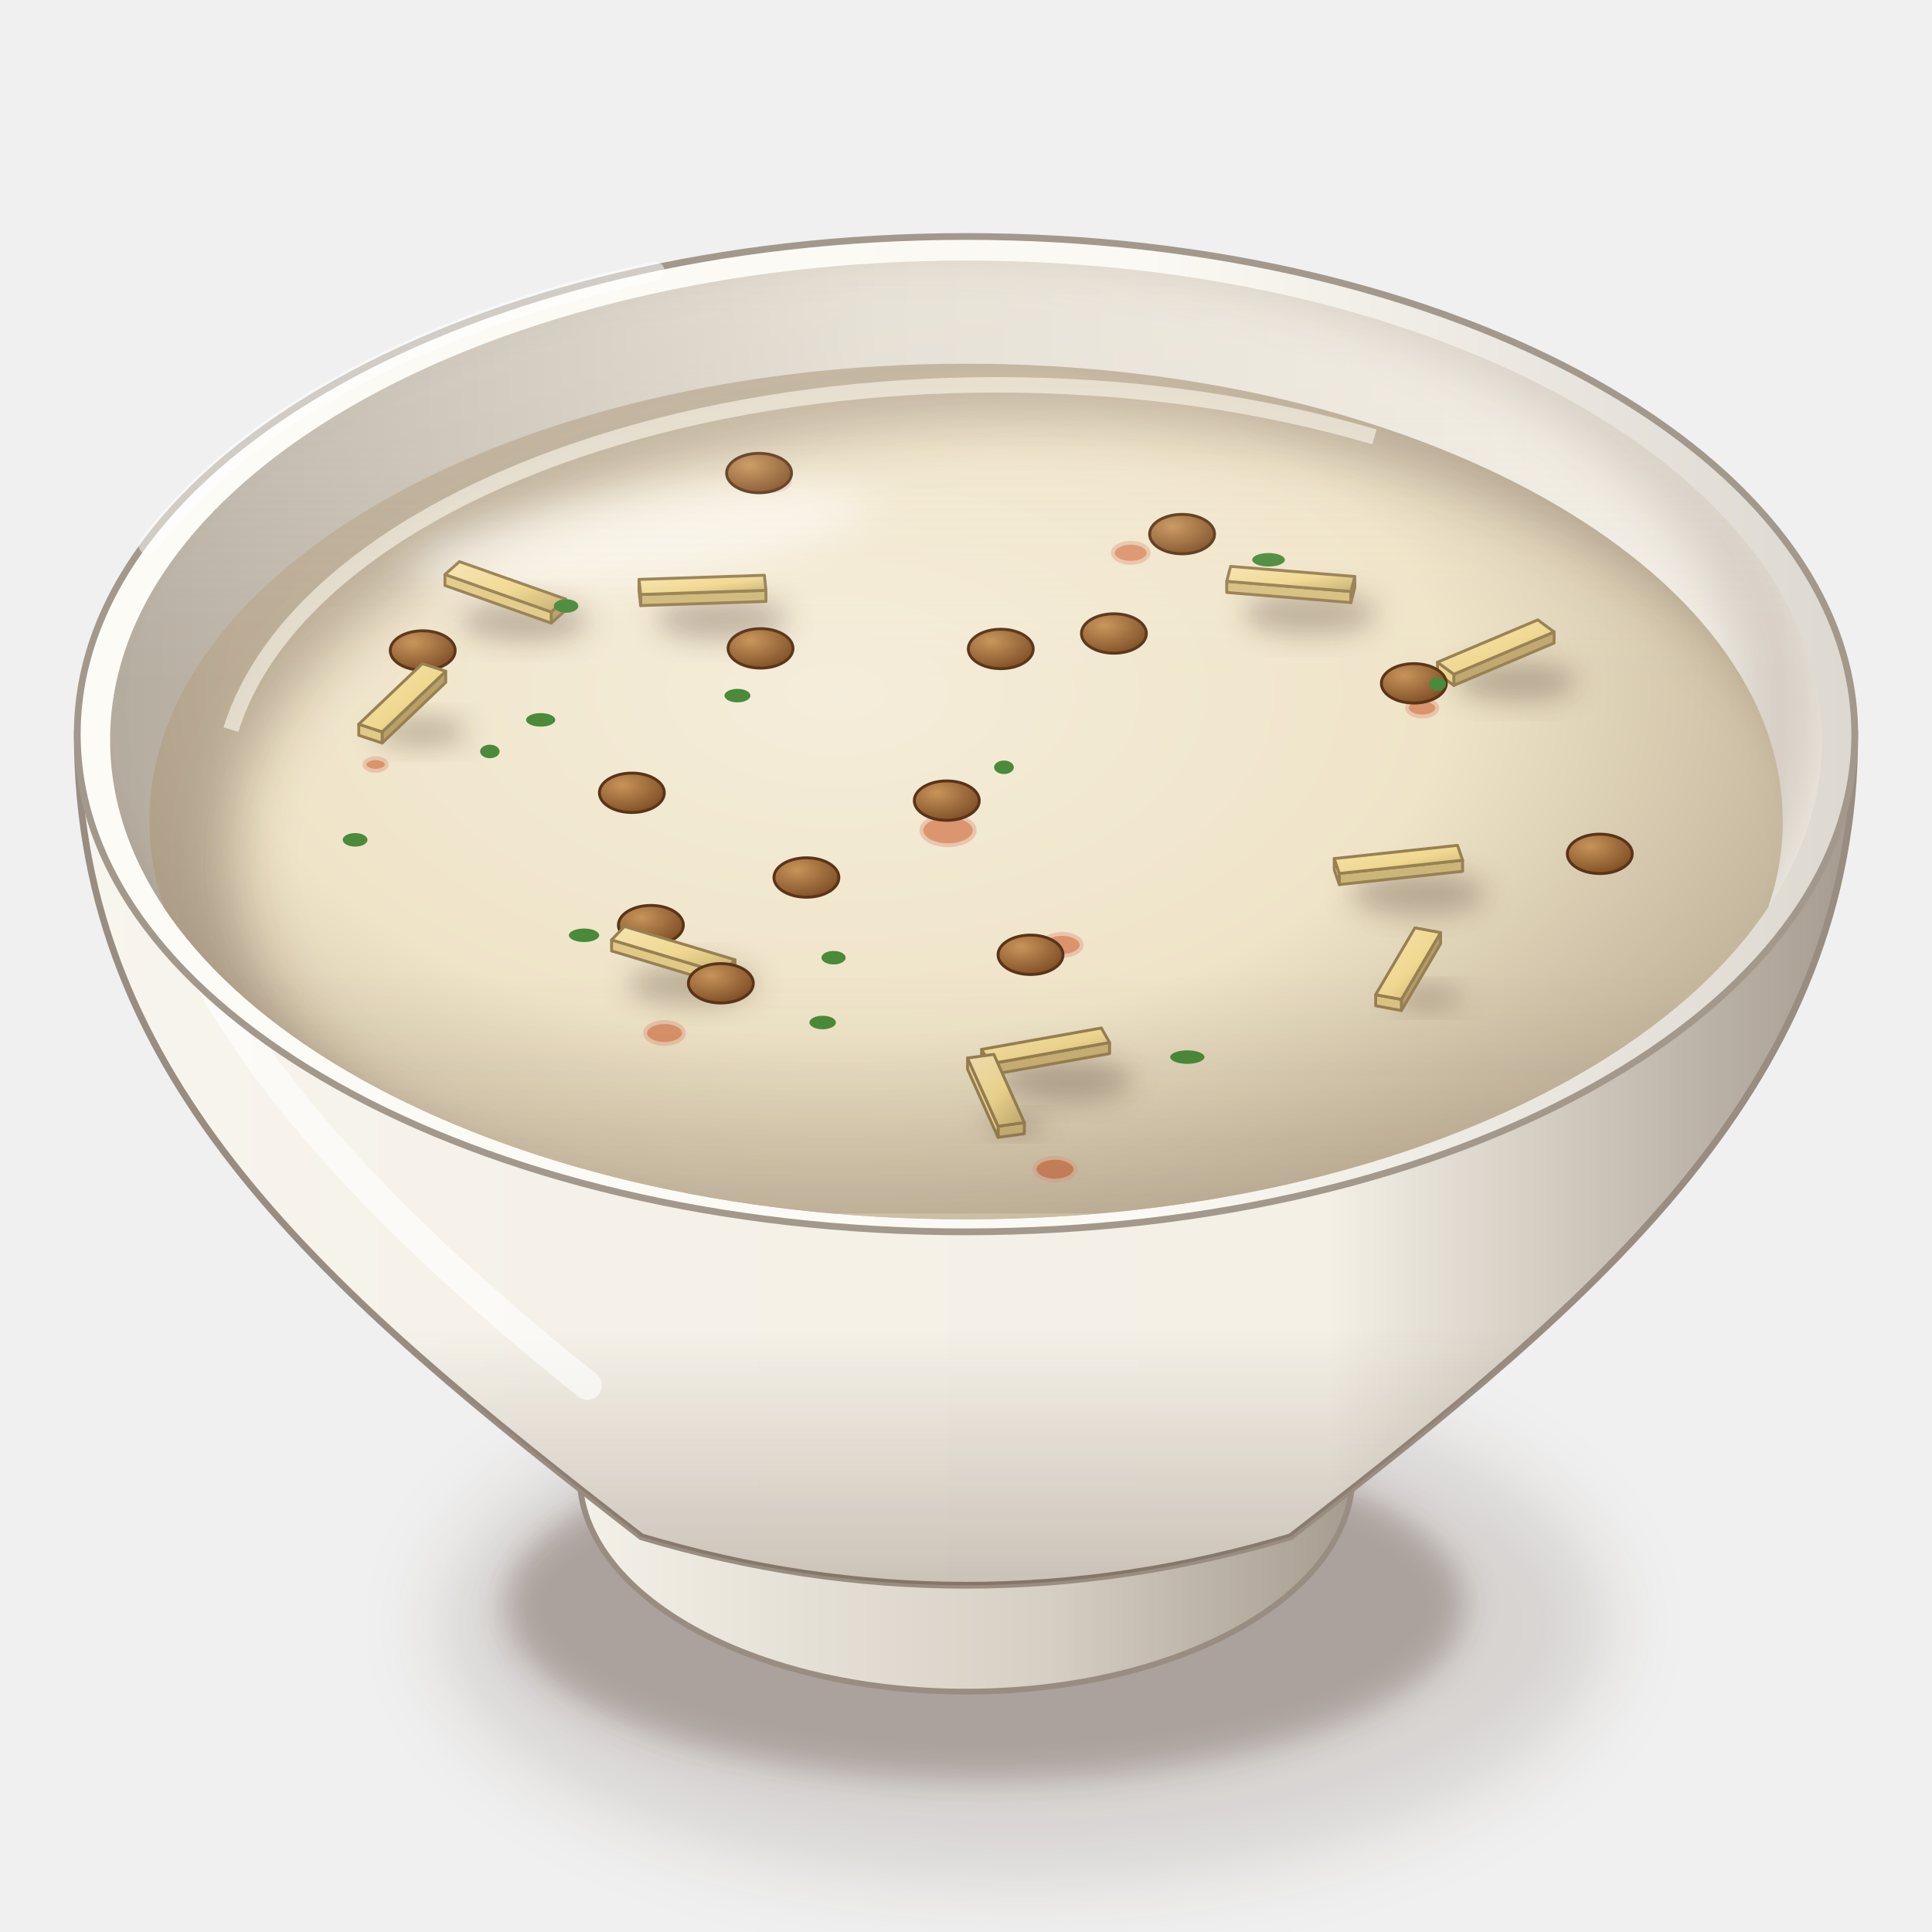
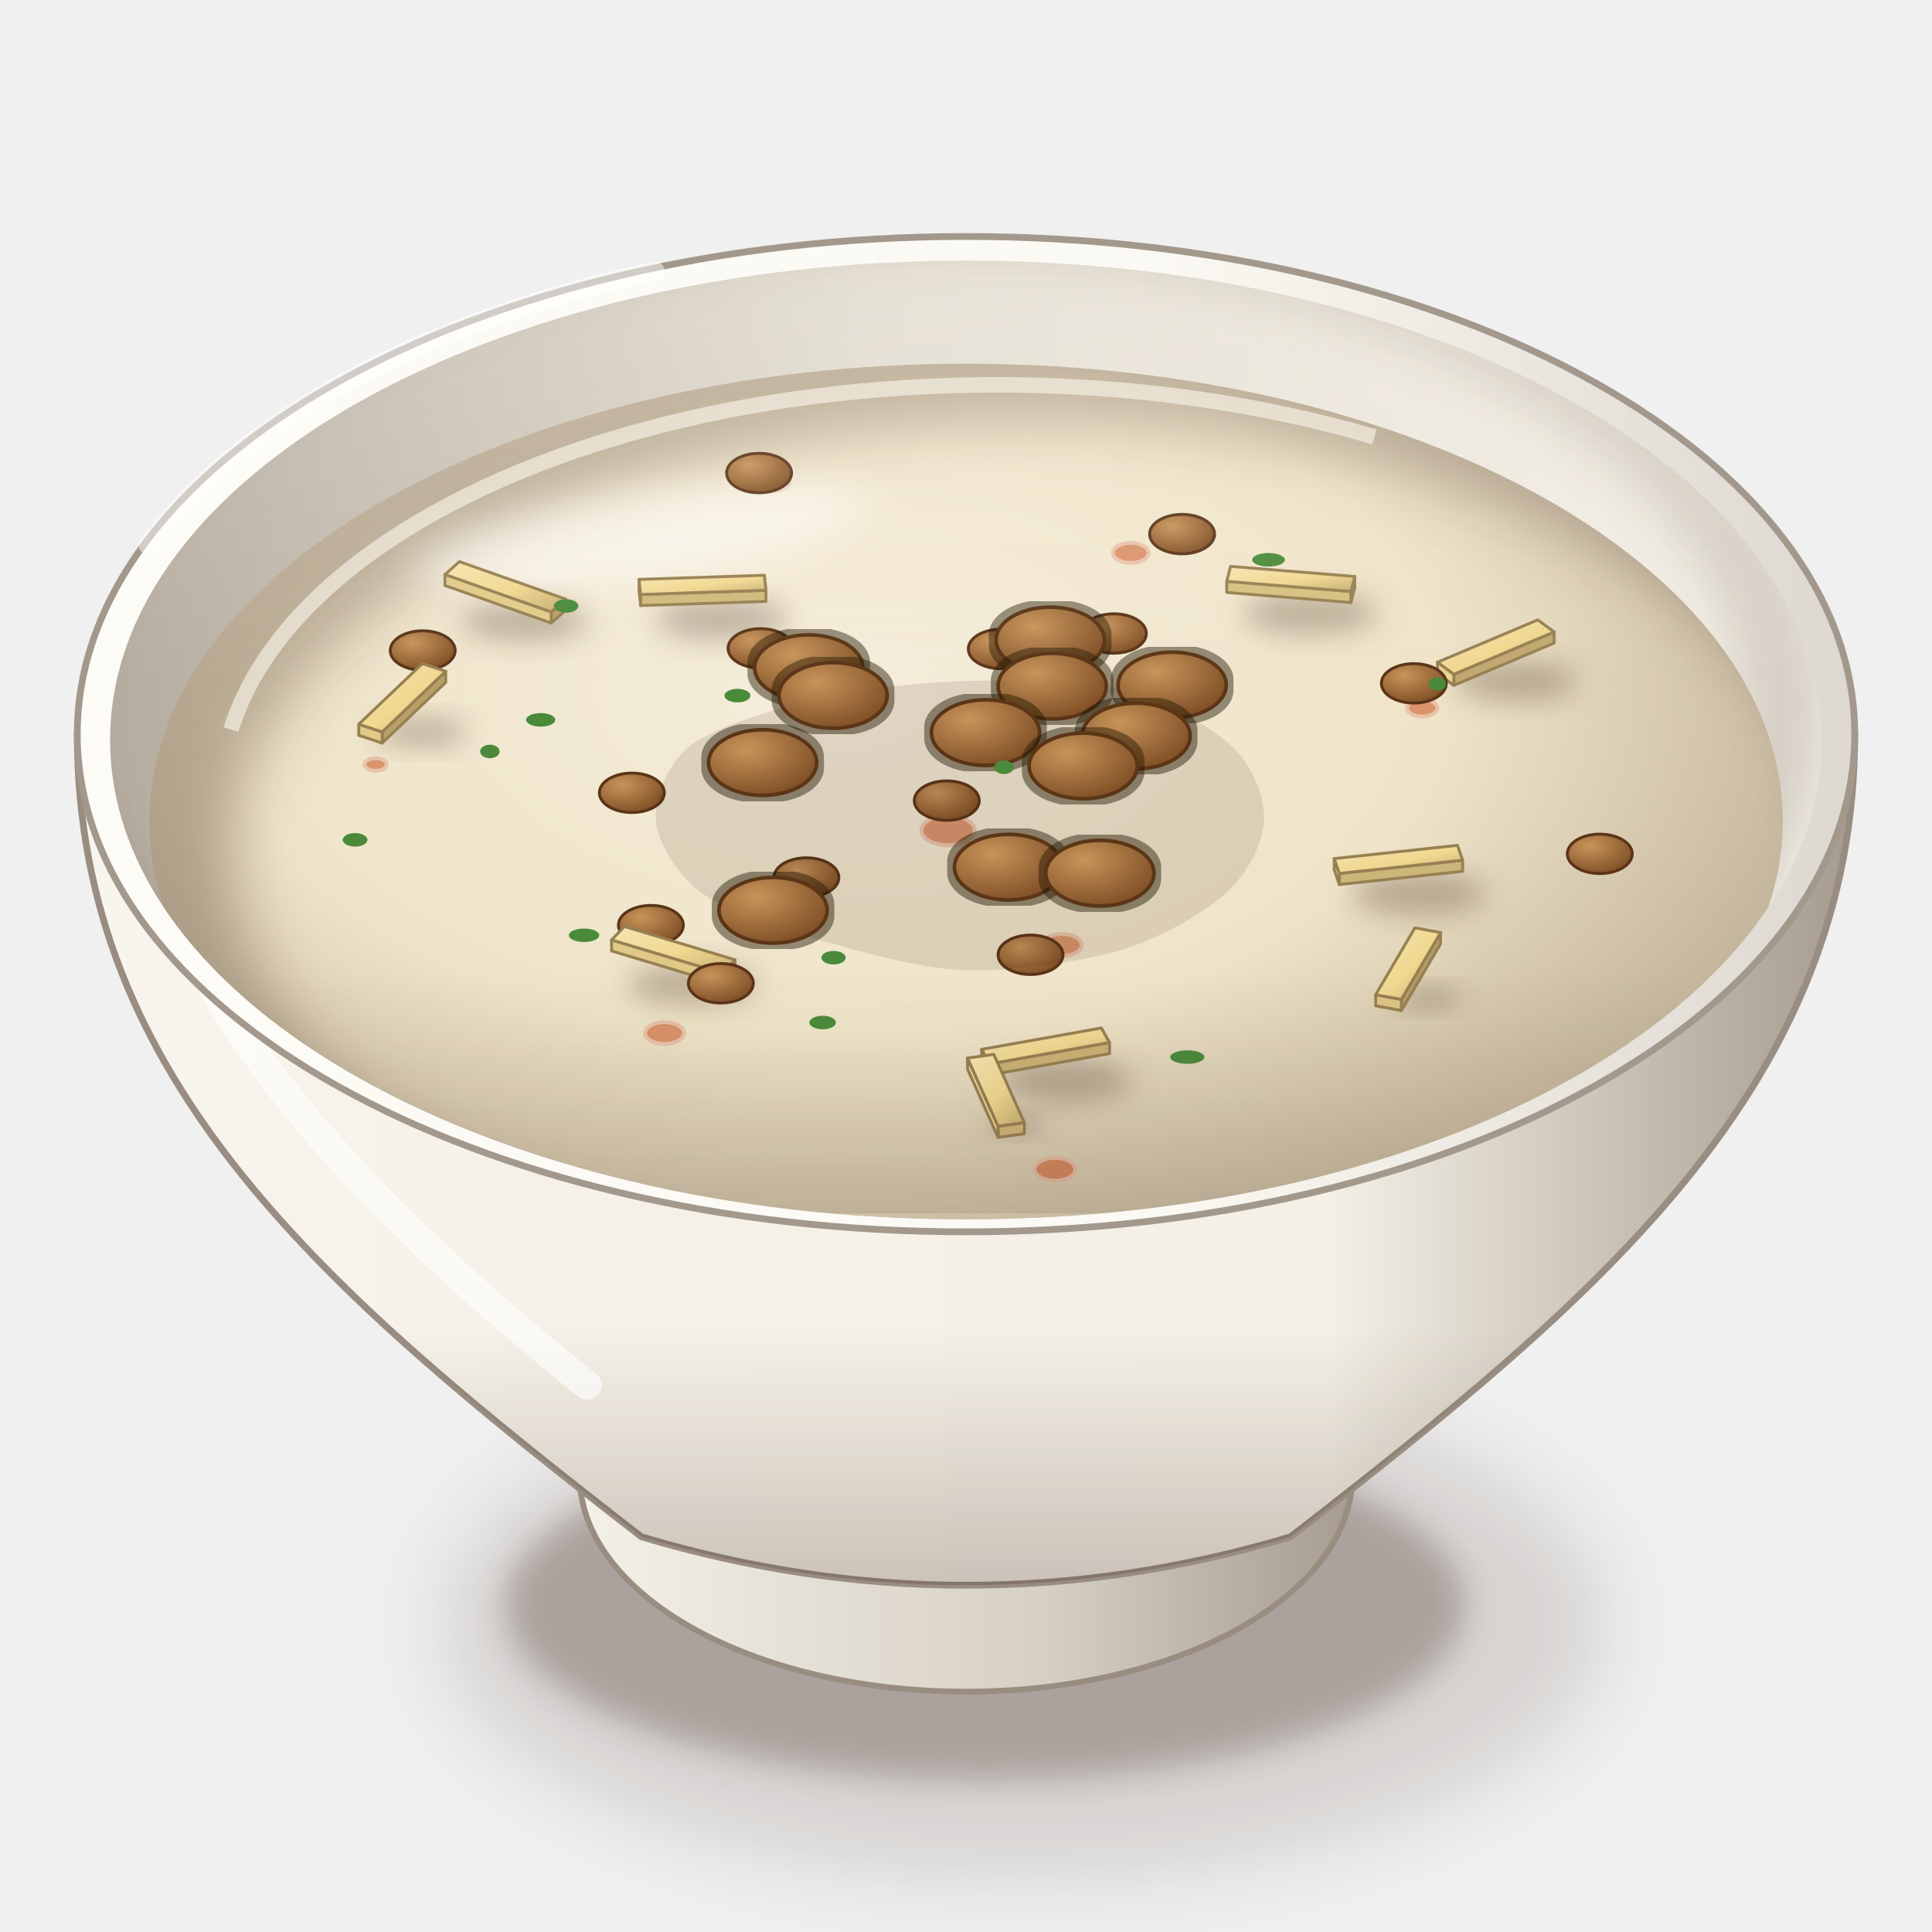
<svg xmlns="http://www.w3.org/2000/svg" viewBox="0 0 200 200" width="400" height="400">
  <defs>
    <filter id="tr_tutmac-1" x="-50%" y="-50%" width="200%" height="200%">
      <feGaussianBlur stdDeviation="4" />
    </filter>
    <filter id="tr_tutmac-2" x="-50%" y="-50%" width="200%" height="200%">
      <feGaussianBlur stdDeviation="1.6" />
    </filter>
    <linearGradient id="tr_tutmac-3" x1="0" y1="0" x2="1" y2="0">
      <stop offset="0" stop-color="#f5f2e9" />
      <stop offset="0.6" stop-color="#d6cfc4" />
      <stop offset="1" stop-color="#a3988c" />
    </linearGradient>
    <linearGradient id="tr_tutmac-4" x1="0" y1="0" x2="1" y2="0">
      <stop offset="0" stop-color="#f8f5ee" />
      <stop offset="0.28" stop-color="#f5f1e8" />
      <stop offset="0.7" stop-color="#f4f0e6" />
      <stop offset="1" stop-color="#a3988c" />
    </linearGradient>
    <linearGradient id="tr_tutmac-5" x1="0" y1="0" x2="0" y2="1">
      <stop offset="0" stop-color="#3a2212" stop-opacity="0" />
      <stop offset="0.7" stop-color="#3a2212" stop-opacity="0" />
      <stop offset="1" stop-color="#3a2212" stop-opacity="0.22" />
    </linearGradient>
    <linearGradient id="tr_tutmac-6" x1="0" y1="0" x2="1" y2="0">
      <stop offset="0" stop-color="#fcfbf6" />
      <stop offset="0.6" stop-color="#fbf9f3" />
      <stop offset="1" stop-color="#dcd7cf" />
    </linearGradient>
    <linearGradient id="tr_tutmac-7" x1="0" y1="0" x2="1" y2="0">
      <stop offset="0" stop-color="#b6ada1" />
      <stop offset="0.45" stop-color="#e2ddd2" />
      <stop offset="1" stop-color="#f4f0e7" />
    </linearGradient>
    <clipPath id="tr_tutmac-8">
      <path d="M11.4,76.6A88.6,49.62 0 1 0 188.6,76.6A88.6,49.62 0 1 0 11.4,76.6Z" />
    </clipPath>
    <filter id="tr_tutmac-9" x="-50%" y="-50%" width="200%" height="200%">
      <feGaussianBlur stdDeviation="2.5" />
    </filter>
    <clipPath id="tr_tutmac-10">
      <path d="M11.4,76.6 A88.6,49.62 0 0 0 188.6,76.6 L200,76.6 L200,0 L0,0 L0,76.6Z" />
    </clipPath>
    <radialGradient id="tr_tutmac-11" cx="0.42" cy="0.36" r="0.62">
      <stop offset="0" stop-color="#f5eddb" />
      <stop offset="0.6" stop-color="#efe4c8" />
      <stop offset="1" stop-color="#c4b69d" />
    </radialGradient>
    <clipPath id="tr_tutmac-12">
      <path d="M15.45,85A84.55,47.35 0 1 0 184.55,85A84.55,47.35 0 1 0 15.45,85Z" />
    </clipPath>
    <filter id="tr_tutmac-13" x="-50%" y="-50%" width="200%" height="200%">
      <feGaussianBlur stdDeviation="3" />
    </filter>
    <filter id="tr_tutmac-14" x="-50%" y="-50%" width="200%" height="200%">
      <feGaussianBlur stdDeviation="2.2" />
    </filter>
    <radialGradient id="tr_tutmac-15" cx="0.35" cy="0.3" r="0.8">
      <stop offset="0" stop-color="#c8945a" />
      <stop offset="1" stop-color="#7a4a22" />
    </radialGradient>
    <filter id="tr_tutmac-16" x="-50%" y="-50%" width="200%" height="200%">
      <feGaussianBlur stdDeviation="1.4" />
    </filter>
    <linearGradient id="tr_tutmac-17" x1="0" y1="0" x2="1" y2="1">
      <stop offset="0" stop-color="#f5e4b1" />
      <stop offset="0.55" stop-color="#f0d890" />
      <stop offset="1" stop-color="#c4ad72" />
    </linearGradient>
-     <linearGradient id="tr_tutmac-18" x1="0" y1="0" x2="0" y2="1">
+     <filter id="tr_tutmac-18" x="-8%" y="-8%" width="116%" height="116%">
+       <feMorphology in="SourceAlpha" operator="dilate" radius="0.5" result="d" />
+       <feFlood flood-color="#2a1206" flood-opacity="0.45" />
+       <feComposite in2="d" operator="in" result="o" />
+       <feMerge>
+         <feMergeNode in="o" />
+         <feMergeNode in="SourceGraphic" />
+       </feMerge>
+     </filter>
+     <linearGradient id="tr_tutmac-19" x1="0" y1="0" x2="0" y2="1">
      <stop offset="0" stop-color="#fff8ec" stop-opacity="0.2" />
      <stop offset="0.45" stop-color="#fff8ec" stop-opacity="0" />
      <stop offset="0.75" stop-color="#3a2212" stop-opacity="0" />
      <stop offset="1" stop-color="#3a2212" stop-opacity="0.1" />
    </linearGradient>
  </defs>
  <ellipse cx="106" cy="168.16" rx="60.48" ry="26.61" fill="#3a2212" opacity="0.14" filter="url(#tr_tutmac-1)" />
  <ellipse cx="102" cy="166.16" rx="49.68" ry="18.14" fill="#3a2212" opacity="0.28" filter="url(#tr_tutmac-2)" />
  <path d="M58,146.72 L60,152.72 A40,22.4 0 0 0 140,152.72 L142,146.72Z" fill="url(#tr_tutmac-3)" stroke="#998d81" stroke-width=".6" />
  <path d="M8,76 C8,111.96 34,134 66.4,159.09 Q100,169.12 133.6,159.09 C166,134 192,111.96 192,76Z" fill="url(#tr_tutmac-4)" stroke="#998d81" stroke-width=".7" />
  <path d="M8,76 C8,111.96 34,134 66.4,159.09 Q100,169.12 133.6,159.09 C166,134 192,111.96 192,76Z" fill="url(#tr_tutmac-5)" />
  <path d="M16,86 Q20,110.8 60.8,143.41" stroke="#fff" stroke-width="3" fill="none" stroke-linecap="round" opacity="0.6" />
  <path d="M8,76A92,51.52 0 1 0 192,76A92,51.52 0 1 0 8,76Z" fill="url(#tr_tutmac-6)" stroke="#a3988c" stroke-width=".7" />
  <path d="M11.4,76.6A88.6,49.62 0 1 0 188.6,76.6A88.6,49.62 0 1 0 11.4,76.6Z" fill="url(#tr_tutmac-7)" />
  <g clip-path="url(#tr_tutmac-8)">
    <path d="M3.4,73A90.6,51.62 0 1 0 184.6,73A90.6,51.62 0 1 0 3.4,73Z" fill="none" stroke="#3a2212" stroke-width="9" opacity=".16" filter="url(#tr_tutmac-9)" />
  </g>
  <g clip-path="url(#tr_tutmac-8)">
    <path d="M15.45,85A84.55,47.35 0 1 0 184.55,85A84.55,47.35 0 1 0 15.45,85Z" fill="url(#tr_tutmac-11)" />
    <g clip-path="url(#tr_tutmac-12)">
      <path fill-rule="evenodd" d="M0,0 H200 V200 H0Z M24.14,89A82.86,45.45 0 1 0 189.86,89A82.86,45.45 0 1 0 24.14,89Z" fill="#3a2212" opacity="0.3" filter="url(#tr_tutmac-13)" />
      <path d="M23.91,75.53 A80.32,42.61 0 0 1 142.28,45.23" stroke="#f8f3e6" stroke-width="1.6" fill="none" opacity=".65" />
    </g>
  </g>
  <g clip-path="url(#tr_tutmac-12)">
    <ellipse cx="98.14" cy="85.96" rx="2.76" ry="1.54" fill="#c8501e" opacity=".55" stroke="#e4a88f" stroke-width=".4" />
    <ellipse cx="109.21" cy="121.04" rx="2.11" ry="1.18" fill="#c8501e" opacity=".55" stroke="#e4a88f" stroke-width=".4" />
    <ellipse cx="147.22" cy="73.29" rx="1.57" ry="0.88" fill="#c8501e" opacity=".55" stroke="#e4a88f" stroke-width=".4" />
    <ellipse cx="80.08" cy="49.88" rx="1.68" ry="0.94" fill="#c8501e" opacity=".55" stroke="#e4a88f" stroke-width=".4" />
    <ellipse cx="38.88" cy="79.14" rx="1.16" ry="0.65" fill="#c8501e" opacity=".55" stroke="#e4a88f" stroke-width=".4" />
    <ellipse cx="109.93" cy="97.82" rx="2.04" ry="1.14" fill="#c8501e" opacity=".55" stroke="#e4a88f" stroke-width=".4" />
    <ellipse cx="117.05" cy="57.23" rx="1.85" ry="1.04" fill="#c8501e" opacity=".55" stroke="#e4a88f" stroke-width=".4" />
    <ellipse cx="68.79" cy="106.94" rx="2.01" ry="1.13" fill="#c8501e" opacity=".55" stroke="#e4a88f" stroke-width=".4" />
  </g>
  <g clip-path="url(#tr_tutmac-12)">
    <ellipse cx="66.18" cy="55.64" rx="23.67" ry="4.5" fill="#fff" opacity="0.5" transform="rotate(-8 66.18 55.64)" filter="url(#tr_tutmac-14)" />
  </g>
  <g clip-path="url(#tr_tutmac-8)">
    <ellipse cx="78.58" cy="48.97" rx="3.36" ry="2.04" fill="url(#tr_tutmac-15)" stroke="#5a3418" stroke-width=".3" />
    <ellipse cx="122.37" cy="55.29" rx="3.36" ry="2.04" fill="url(#tr_tutmac-15)" stroke="#5a3418" stroke-width=".3" />
    <ellipse cx="135.62" cy="63.48" rx="6.97" ry="2.23" fill="#3a2212" opacity="0.28" filter="url(#tr_tutmac-16)" />
    <path d="M139.85,61.23L126.99,60.18L126.99,61.33L139.85,62.38Z" fill="#d6bf7f" stroke="#978052" stroke-width="0.3" stroke-linejoin="round" />
    <path d="M140.25,59.68L139.85,61.23L139.85,62.38L140.25,60.83Z" fill="#b49c66" stroke="#978052" stroke-width="0.3" stroke-linejoin="round" />
    <path d="M139.85,61.23L126.99,60.18L127.39,58.63L140.25,59.68Z" fill="url(#tr_tutmac-17)" stroke="#978052" stroke-width="0.3" stroke-linejoin="round" />
    <ellipse cx="74.72" cy="64.09" rx="6.9" ry="2.21" fill="#3a2212" opacity="0.28" filter="url(#tr_tutmac-16)" />
    <path d="M79.29,61.11L66.32,61.54L66.32,62.69L79.29,62.26Z" fill="#d0b97b" stroke="#978052" stroke-width="0.3" stroke-linejoin="round" />
    <path d="M66.32,61.54L66.15,59.98L66.15,61.13L66.32,62.69Z" fill="#f0d992" stroke="#978052" stroke-width="0.3" stroke-linejoin="round" />
    <path d="M66.15,59.98L79.13,59.55L79.29,61.11L66.32,61.54Z" fill="url(#tr_tutmac-17)" stroke="#978052" stroke-width="0.3" stroke-linejoin="round" />
    <ellipse cx="54.31" cy="64.29" rx="6.56" ry="2.1" fill="#3a2212" opacity="0.28" filter="url(#tr_tutmac-16)" />
    <path d="M58.55,62.02L57.06,63.35L57.06,64.5L58.55,63.17Z" fill="#b8a169" stroke="#978052" stroke-width="0.3" stroke-linejoin="round" />
    <path d="M57.06,63.35L46.06,59.47L46.06,60.61L57.06,64.5Z" fill="#e2cb88" stroke="#978052" stroke-width="0.3" stroke-linejoin="round" />
    <path d="M47.56,58.14L58.55,62.02L57.06,63.35L46.06,59.47Z" fill="url(#tr_tutmac-17)" stroke="#978052" stroke-width="0.3" stroke-linejoin="round" />
    <ellipse cx="115.31" cy="65.58" rx="3.36" ry="2.04" fill="url(#tr_tutmac-15)" stroke="#5a3418" stroke-width=".3" />
    <ellipse cx="78.73" cy="67.12" rx="3.36" ry="2.04" fill="url(#tr_tutmac-15)" stroke="#5a3418" stroke-width=".3" />
    <ellipse cx="103.6" cy="67.18" rx="3.36" ry="2.04" fill="url(#tr_tutmac-15)" stroke="#5a3418" stroke-width=".3" />
    <ellipse cx="43.76" cy="67.34" rx="3.36" ry="2.04" fill="url(#tr_tutmac-15)" stroke="#5a3418" stroke-width=".3" />
    <ellipse cx="156.85" cy="70.53" rx="6.34" ry="2.03" fill="#3a2212" opacity="0.28" filter="url(#tr_tutmac-16)" />
    <path d="M160.88,65.42L150.5,69.8L150.5,70.95L160.88,66.57Z" fill="#c0a86f" stroke="#978052" stroke-width="0.3" stroke-linejoin="round" />
    <path d="M150.5,69.8L148.81,68.55L148.81,69.7L150.5,70.95Z" fill="#ead38e" stroke="#978052" stroke-width="0.3" stroke-linejoin="round" />
    <path d="M148.81,68.55L159.19,64.17L160.88,65.42L150.5,69.8Z" fill="url(#tr_tutmac-17)" stroke="#978052" stroke-width="0.3" stroke-linejoin="round" />
    <ellipse cx="146.36" cy="70.74" rx="3.36" ry="2.04" fill="url(#tr_tutmac-15)" stroke="#5a3418" stroke-width=".3" />
    <ellipse cx="43.64" cy="75.78" rx="4.72" ry="1.51" fill="#3a2212" opacity="0.28" filter="url(#tr_tutmac-16)" />
    <path d="M46.14,69.49L39.56,75.77L39.56,76.92L46.14,70.64Z" fill="#b8a069" stroke="#978052" stroke-width="0.3" stroke-linejoin="round" />
    <path d="M39.56,75.77L37.14,74.97L37.14,76.12L39.56,76.92Z" fill="#e1ca87" stroke="#978052" stroke-width="0.3" stroke-linejoin="round" />
    <path d="M37.14,74.97L43.72,68.7L46.14,69.49L39.56,75.77Z" fill="url(#tr_tutmac-17)" stroke="#978052" stroke-width="0.3" stroke-linejoin="round" />
    <ellipse cx="65.41" cy="82.07" rx="3.36" ry="2.04" fill="url(#tr_tutmac-15)" stroke="#5a3418" stroke-width=".3" />
    <ellipse cx="98.01" cy="82.88" rx="3.36" ry="2.04" fill="url(#tr_tutmac-15)" stroke="#5a3418" stroke-width=".3" />
    <ellipse cx="165.61" cy="88.39" rx="3.36" ry="2.04" fill="url(#tr_tutmac-15)" stroke="#5a3418" stroke-width=".3" />
    <ellipse cx="146.76" cy="92.51" rx="6.98" ry="2.23" fill="#3a2212" opacity="0.28" filter="url(#tr_tutmac-16)" />
    <path d="M151.41,89.05L138.64,90.42L138.64,91.57L151.41,90.2Z" fill="#ccb578" stroke="#978052" stroke-width="0.3" stroke-linejoin="round" />
    <path d="M138.64,90.42L138.12,88.88L138.12,90.03L138.64,91.57Z" fill="#efd892" stroke="#978052" stroke-width="0.3" stroke-linejoin="round" />
    <path d="M138.12,88.88L150.88,87.51L151.41,89.05L138.64,90.42Z" fill="url(#tr_tutmac-17)" stroke="#978052" stroke-width="0.3" stroke-linejoin="round" />
    <ellipse cx="83.48" cy="90.84" rx="3.36" ry="2.04" fill="url(#tr_tutmac-15)" stroke="#5a3418" stroke-width=".3" />
    <ellipse cx="67.38" cy="95.77" rx="3.36" ry="2.04" fill="url(#tr_tutmac-15)" stroke="#5a3418" stroke-width=".3" />
    <ellipse cx="106.68" cy="98.84" rx="3.36" ry="2.04" fill="url(#tr_tutmac-15)" stroke="#5a3418" stroke-width=".3" />
    <ellipse cx="71.7" cy="101.87" rx="6.71" ry="2.15" fill="#3a2212" opacity="0.28" filter="url(#tr_tutmac-16)" />
    <path d="M76.09,99.36L74.77,100.74L74.77,101.89L76.09,100.51Z" fill="#b79f69" stroke="#978052" stroke-width="0.3" stroke-linejoin="round" />
    <path d="M74.77,100.74L63.31,97.3L63.31,98.44L74.77,101.89Z" fill="#e0c986" stroke="#978052" stroke-width="0.3" stroke-linejoin="round" />
    <path d="M64.64,95.91L76.09,99.36L74.77,100.74L63.31,97.3Z" fill="url(#tr_tutmac-17)" stroke="#978052" stroke-width="0.3" stroke-linejoin="round" />
    <ellipse cx="147.77" cy="103.3" rx="3.53" ry="1.13" fill="#3a2212" opacity="0.28" filter="url(#tr_tutmac-16)" />
    <path d="M149.13,96.54L145.07,103.46L145.07,104.61L149.13,97.69Z" fill="#b59d67" stroke="#978052" stroke-width="0.3" stroke-linejoin="round" />
    <path d="M145.07,103.46L142.41,102.97L142.41,104.12L145.07,104.61Z" fill="#dbc483" stroke="#978052" stroke-width="0.3" stroke-linejoin="round" />
    <path d="M149.13,96.54L145.07,103.46L142.41,102.97L146.47,96.05Z" fill="url(#tr_tutmac-17)" stroke="#978052" stroke-width="0.3" stroke-linejoin="round" />
    <ellipse cx="74.62" cy="101.79" rx="3.36" ry="2.04" fill="url(#tr_tutmac-15)" stroke="#5a3418" stroke-width=".3" />
    <ellipse cx="110.24" cy="111.82" rx="6.95" ry="2.22" fill="#3a2212" opacity="0.28" filter="url(#tr_tutmac-16)" />
    <path d="M114.86,107.92L102.47,110.13L102.47,111.28L114.86,109.07Z" fill="#c9b175" stroke="#978052" stroke-width="0.3" stroke-linejoin="round" />
    <path d="M102.47,110.13L101.62,108.63L101.62,109.78L102.47,111.28Z" fill="#efd891" stroke="#978052" stroke-width="0.3" stroke-linejoin="round" />
    <path d="M101.62,108.63L114.01,106.42L114.86,107.92L102.47,110.13Z" fill="url(#tr_tutmac-17)" stroke="#978052" stroke-width="0.3" stroke-linejoin="round" />
    <ellipse cx="105.1" cy="116.42" rx="3.08" ry="0.99" fill="#3a2212" opacity="0.28" filter="url(#tr_tutmac-16)" />
    <path d="M106.04,116.21L103.32,116.59L103.32,117.74L106.04,117.36Z" fill="#cbb377" stroke="#978052" stroke-width="0.3" stroke-linejoin="round" />
    <path d="M103.32,116.59L100.16,109.53L100.16,110.68L103.32,117.74Z" fill="#efd891" stroke="#978052" stroke-width="0.3" stroke-linejoin="round" />
    <path d="M102.88,109.15L106.04,116.21L103.32,116.59L100.16,109.53Z" fill="url(#tr_tutmac-17)" stroke="#978052" stroke-width="0.3" stroke-linejoin="round" />
+     <path d="M130.86,85C130.75,87.27 129.13,90.45 126.91,92.46C124.69,94.46 120.09,97.15 116.06,98.35C112.02,99.55 104.64,100.59 100,100.44C95.36,100.3 89.21,98.56 85.12,97.37C81.04,96.19 75.36,94.4 72.78,92.55C70.19,90.69 68.09,87.32 67.9,85C67.72,82.69 69.02,79.02 71.54,77.12C74.06,75.21 80.46,73.3 84.73,72.31C89,71.32 95.25,70.64 100,70.5C104.74,70.36 112.22,70.36 116.37,71.39C120.51,72.41 125.44,75.3 127.62,77.34C129.79,79.39 130.97,82.73 130.86,85Z" fill="#3a2212" opacity=".12" />
+     <g filter="url(#tr_tutmac-18)">
+       <g transform="translate(108.72 66.25) scale(1.25) translate(-108.72 -66.25)">
+         <ellipse cx="108.72" cy="66.25" rx="4.48" ry="2.72" fill="url(#tr_tutmac-15)" stroke="#5a3418" stroke-width=".3" />
+       </g>
+     </g>
+     <g filter="url(#tr_tutmac-18)">
+       <g transform="translate(83.72 69.12) scale(1.25) translate(-83.72 -69.12)">
+         <ellipse cx="83.72" cy="69.12" rx="4.48" ry="2.72" fill="url(#tr_tutmac-15)" stroke="#5a3418" stroke-width=".3" />
+       </g>
+     </g>
+     <g filter="url(#tr_tutmac-18)">
+       <g transform="translate(121.34 70.91) scale(1.25) translate(-121.34 -70.91)">
+         <ellipse cx="121.34" cy="70.91" rx="4.48" ry="2.72" fill="url(#tr_tutmac-15)" stroke="#5a3418" stroke-width=".3" />
+       </g>
+     </g>
+     <g filter="url(#tr_tutmac-18)">
+       <g transform="translate(108.92 71.03) scale(1.25) translate(-108.92 -71.03)">
+         <ellipse cx="108.92" cy="71.03" rx="4.48" ry="2.72" fill="url(#tr_tutmac-15)" stroke="#5a3418" stroke-width=".3" />
+       </g>
+     </g>
+     <g filter="url(#tr_tutmac-18)">
+       <g transform="translate(86.24 71.99) scale(1.25) translate(-86.24 -71.99)">
+         <ellipse cx="86.24" cy="71.99" rx="4.48" ry="2.72" fill="url(#tr_tutmac-15)" stroke="#5a3418" stroke-width=".3" />
+       </g>
+     </g>
+     <g filter="url(#tr_tutmac-18)">
+       <g transform="translate(102.02 75.84) scale(1.25) translate(-102.02 -75.84)">
+         <ellipse cx="102.02" cy="75.84" rx="4.48" ry="2.72" fill="url(#tr_tutmac-15)" stroke="#5a3418" stroke-width=".3" />
+       </g>
+     </g>
+     <g filter="url(#tr_tutmac-18)">
+       <g transform="translate(117.61 76.19) scale(1.25) translate(-117.61 -76.19)">
+         <ellipse cx="117.61" cy="76.19" rx="4.48" ry="2.72" fill="url(#tr_tutmac-15)" stroke="#5a3418" stroke-width=".3" />
+       </g>
+     </g>
+     <g filter="url(#tr_tutmac-18)">
+       <g transform="translate(78.95 78.94) scale(1.25) translate(-78.95 -78.94)">
+         <ellipse cx="78.95" cy="78.94" rx="4.48" ry="2.72" fill="url(#tr_tutmac-15)" stroke="#5a3418" stroke-width=".3" />
+       </g>
+     </g>
+     <g filter="url(#tr_tutmac-18)">
+       <g transform="translate(112.13 79.29) scale(1.25) translate(-112.13 -79.29)">
+         <ellipse cx="112.13" cy="79.29" rx="4.48" ry="2.72" fill="url(#tr_tutmac-15)" stroke="#5a3418" stroke-width=".3" />
+       </g>
+     </g>
+     <g filter="url(#tr_tutmac-18)">
+       <g transform="translate(104.4 89.77) scale(1.25) translate(-104.4 -89.77)">
+         <ellipse cx="104.4" cy="89.77" rx="4.48" ry="2.72" fill="url(#tr_tutmac-15)" stroke="#5a3418" stroke-width=".3" />
+       </g>
+     </g>
+     <g filter="url(#tr_tutmac-18)">
+       <g transform="translate(113.86 90.39) scale(1.25) translate(-113.86 -90.39)">
+         <ellipse cx="113.86" cy="90.39" rx="4.48" ry="2.72" fill="url(#tr_tutmac-15)" stroke="#5a3418" stroke-width=".3" />
+       </g>
+     </g>
+     <g filter="url(#tr_tutmac-18)">
+       <g transform="translate(80.03 94.23) scale(1.25) translate(-80.03 -94.23)">
+         <ellipse cx="80.03" cy="94.23" rx="4.48" ry="2.72" fill="url(#tr_tutmac-15)" stroke="#5a3418" stroke-width=".3" />
+       </g>
+     </g>
    <ellipse cx="60.46" cy="96.82" rx="1.57" ry="0.7" fill="#4a8a3a" />
    <ellipse cx="58.6" cy="62.73" rx="1.27" ry="0.7" fill="#4a8a3a" />
    <ellipse cx="55.97" cy="74.52" rx="1.51" ry="0.7" fill="#4a8a3a" />
    <ellipse cx="86.29" cy="99.14" rx="1.25" ry="0.7" fill="#4a8a3a" />
    <ellipse cx="103.93" cy="79.43" rx="1.02" ry="0.7" fill="#4a8a3a" />
    <ellipse cx="122.91" cy="109.43" rx="1.77" ry="0.7" fill="#4a8a3a" />
    <ellipse cx="148.81" cy="70.8" rx="0.89" ry="0.7" fill="#4a8a3a" />
    <ellipse cx="50.71" cy="77.79" rx="1.01" ry="0.7" fill="#4a8a3a" />
    <ellipse cx="131.32" cy="57.95" rx="1.69" ry="0.7" fill="#4a8a3a" />
    <ellipse cx="85.16" cy="105.85" rx="1.37" ry="0.7" fill="#4a8a3a" />
    <ellipse cx="76.34" cy="72.01" rx="1.34" ry="0.7" fill="#4a8a3a" />
    <ellipse cx="36.76" cy="86.94" rx="1.28" ry="0.7" fill="#4a8a3a" />
    <g clip-path="url(#tr_tutmac-12)" />
  </g>
-   <rect x="0" y="26.38" width="200" height="99.23" fill="url(#tr_tutmac-18)" clip-path="url(#tr_tutmac-8)" />
+   <rect x="0" y="26.38" width="200" height="99.23" fill="url(#tr_tutmac-19)" clip-path="url(#tr_tutmac-8)" />
  <path d="M15.36,56.42 A92,51.52 0 0 1 67.8,28.09" stroke="#fff" stroke-width="2" fill="none" stroke-linecap="round" opacity="0.5" />
</svg>
